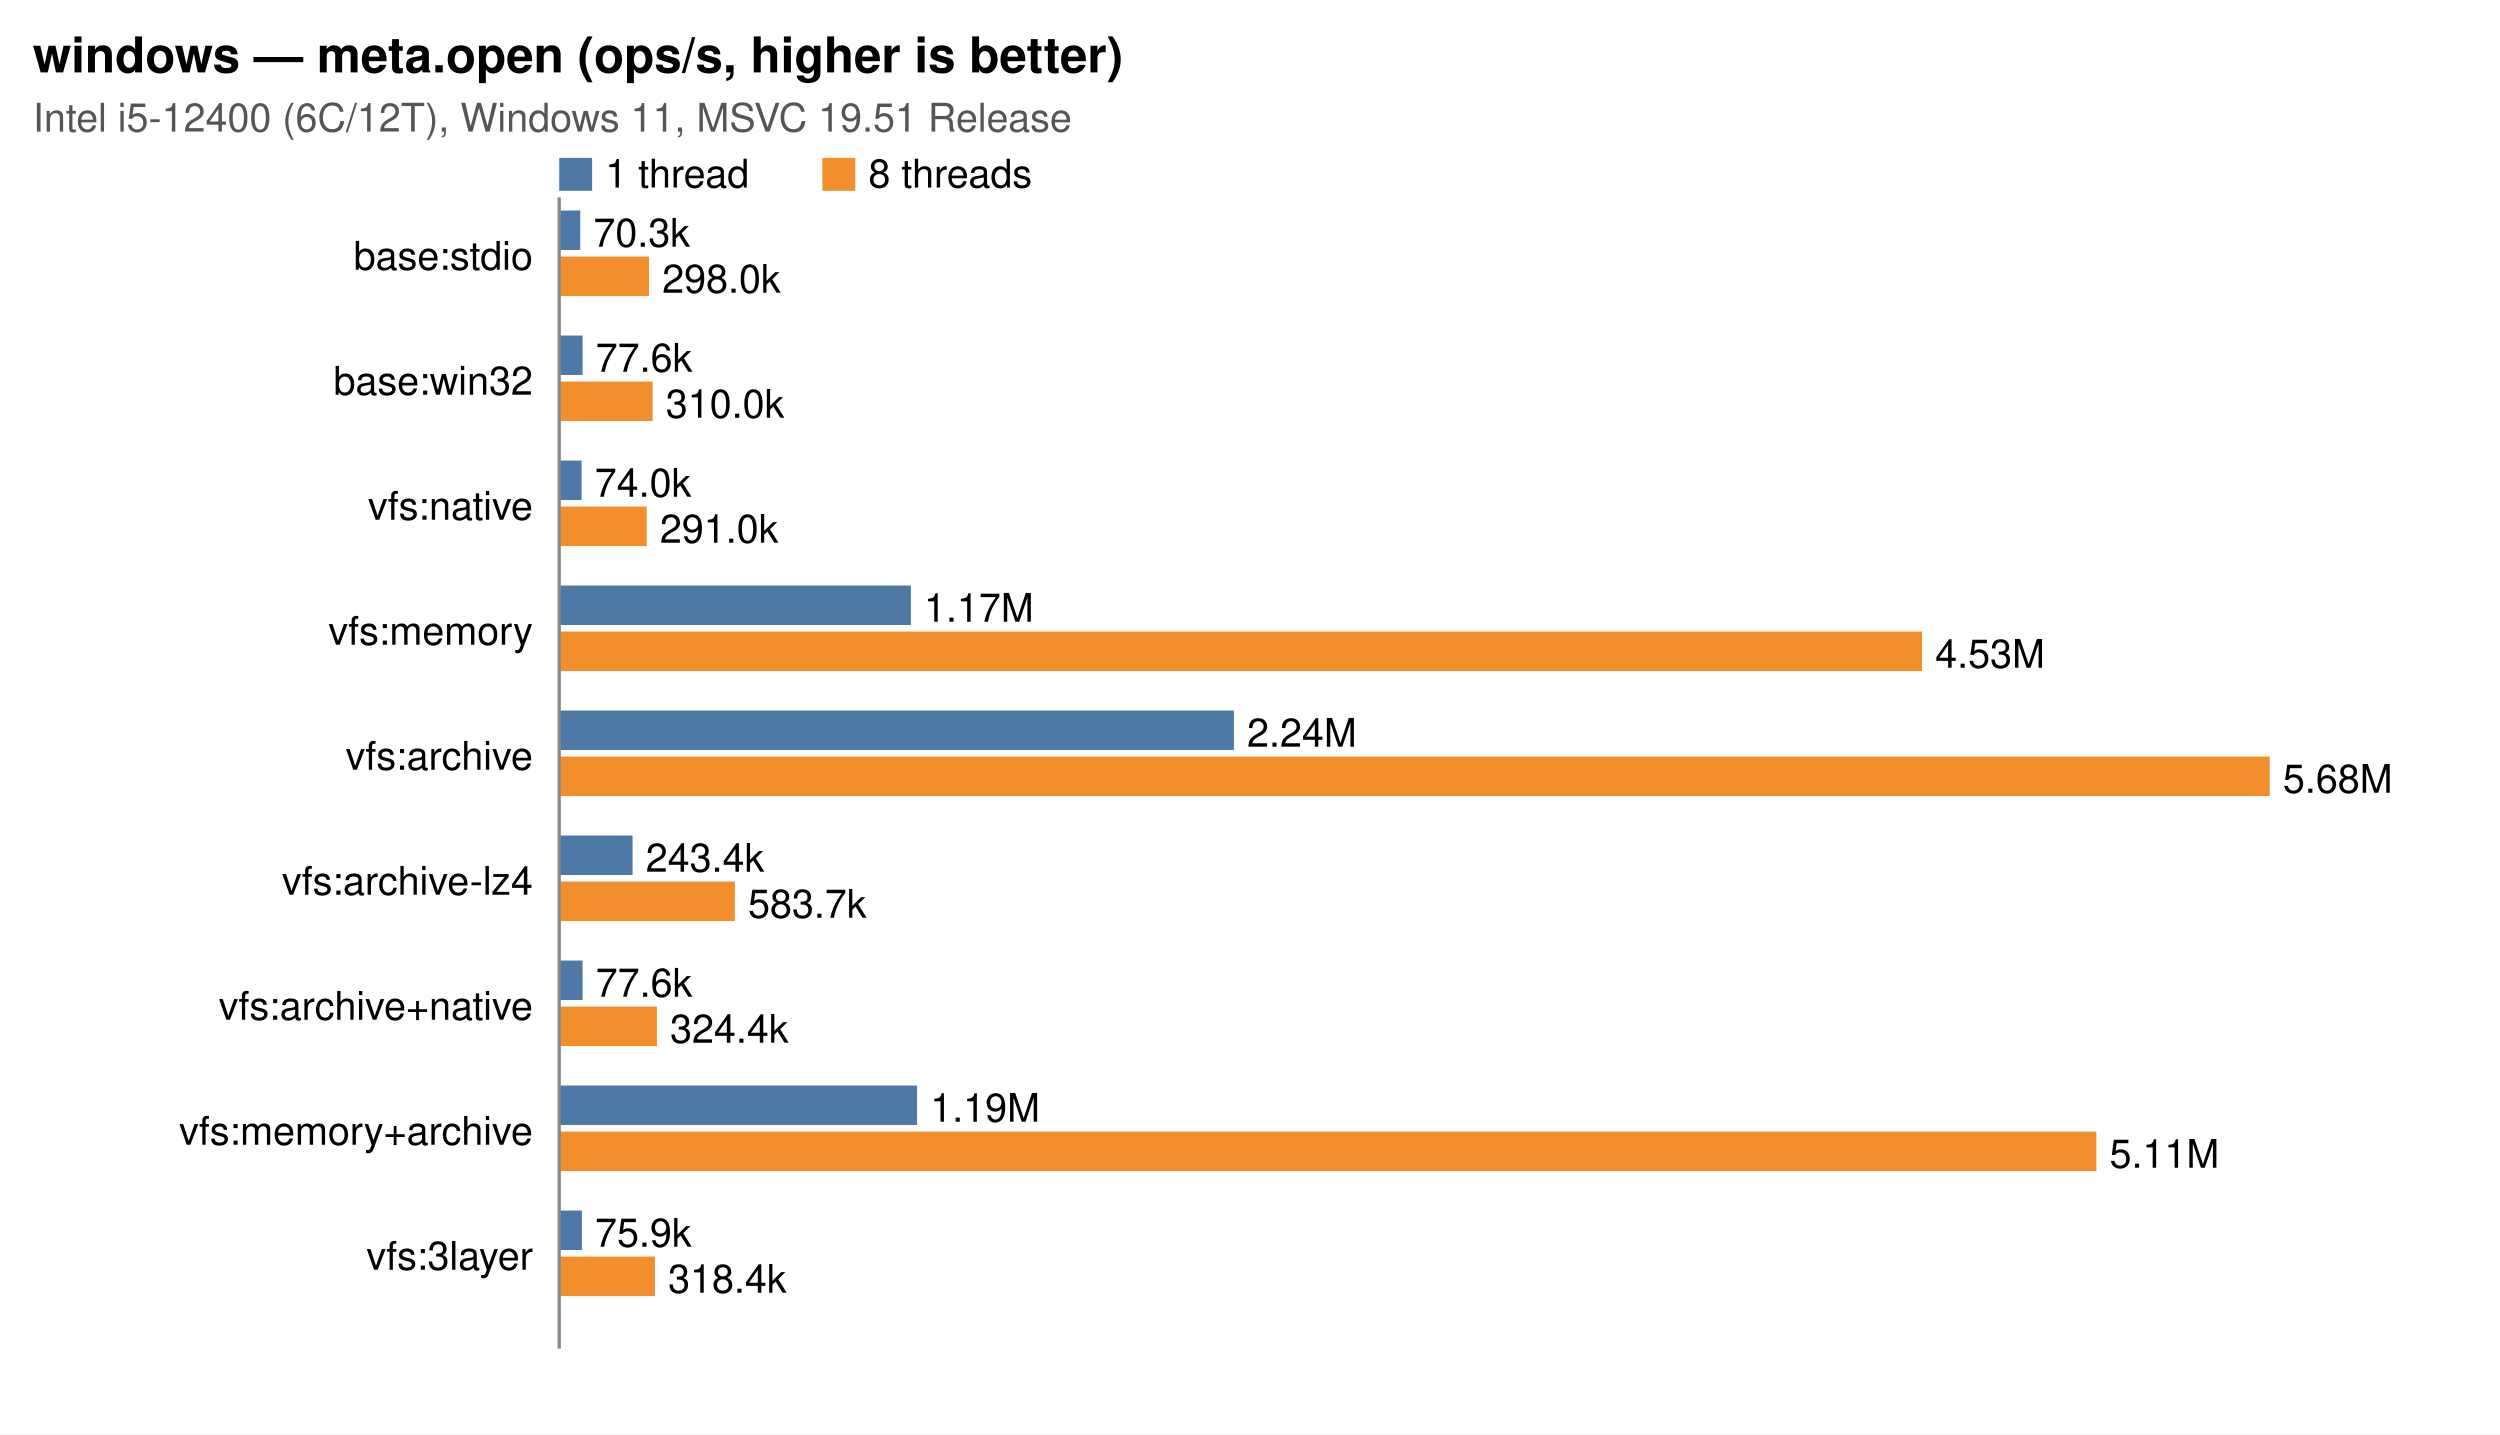
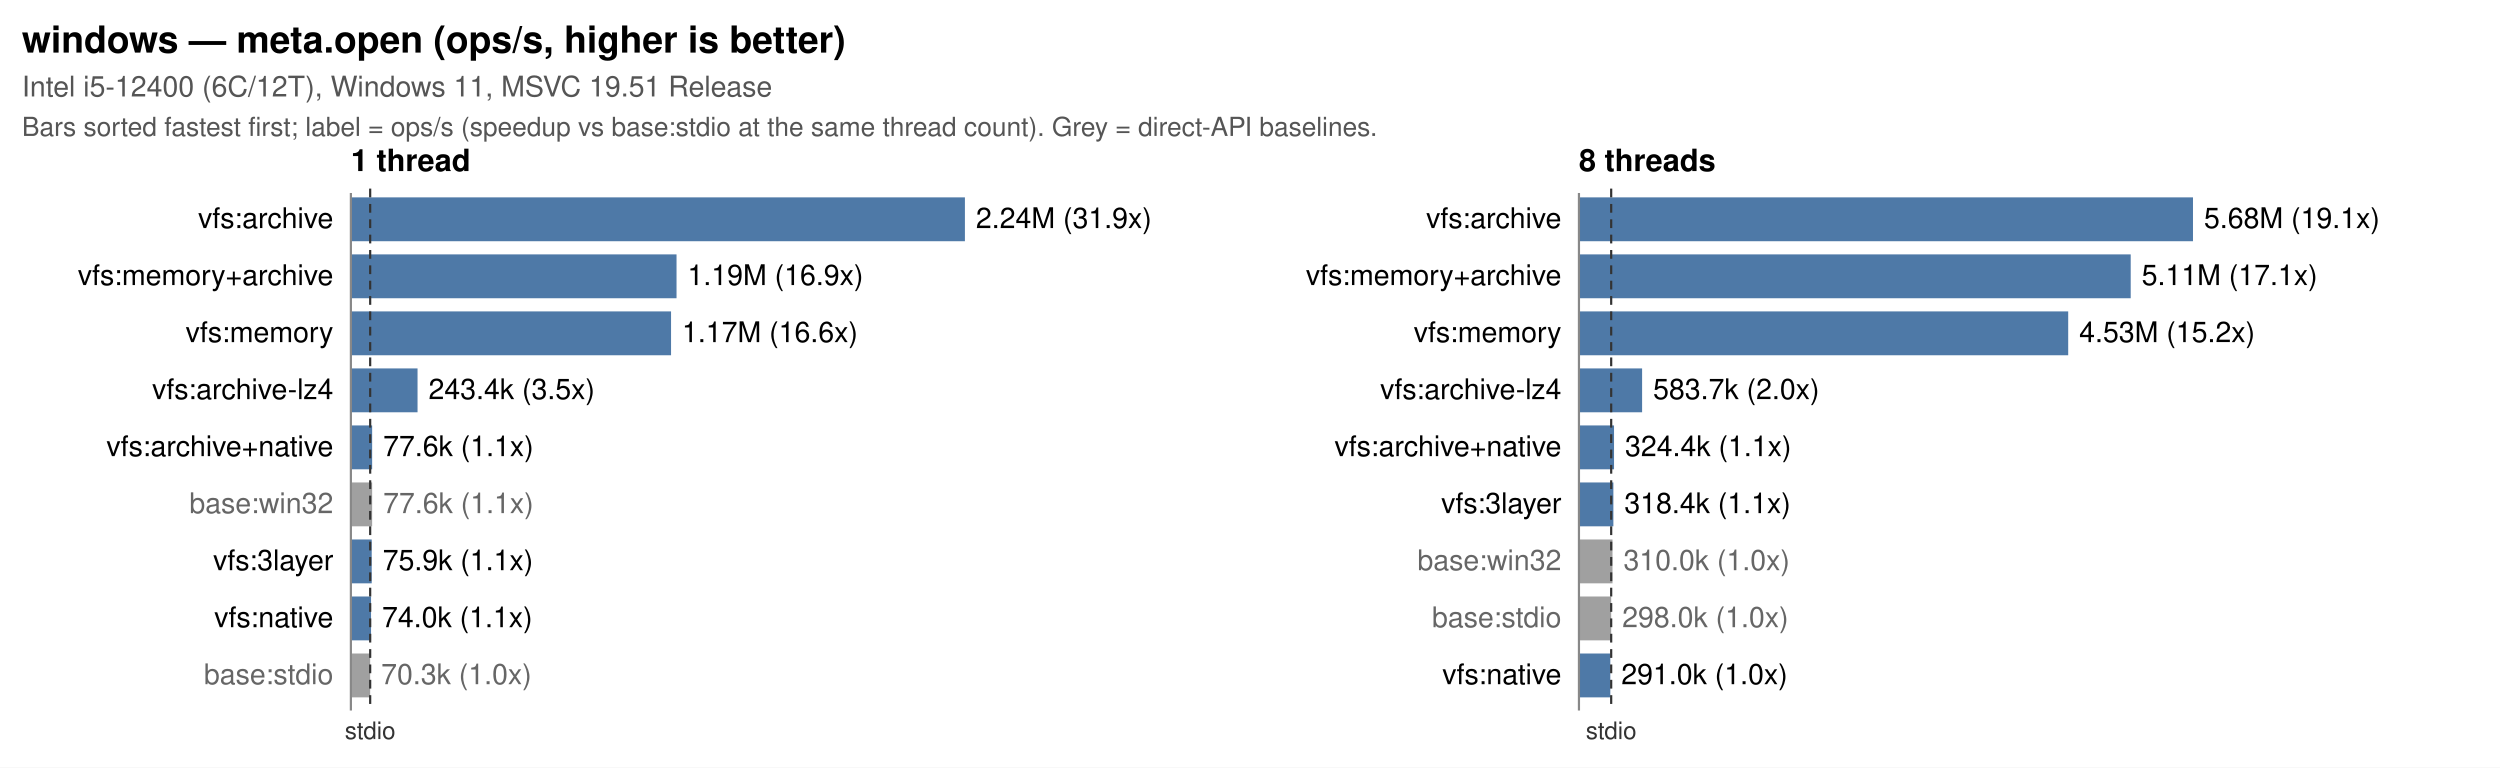
- <svg xmlns="http://www.w3.org/2000/svg" width="760" height="436" font-family="Segoe UI,Helvetica,Arial,sans-serif" font-size="12">
+ <svg xmlns="http://www.w3.org/2000/svg" width="1140" height="350" font-family="Segoe UI,Helvetica,Arial,sans-serif" font-size="13">
  <rect width="100%" height="100%" fill="white" />
-   <text x="10" y="22" font-size="15" font-weight="bold">windows — meta.open (ops/s, higher is better)</text>
-   <text x="10" y="40" fill="#555">Intel i5-12400 (6C/12T), Windows 11, MSVC 19.51 Release</text>
-   <rect x="170" y="48" width="10" height="10" fill="#4e79a7" />
-   <text x="184" y="57">1 thread</text>
-   <rect x="250" y="48" width="10" height="10" fill="#f28e2b" />
-   <text x="264" y="57">8 threads</text>
-   <text x="162" y="82" text-anchor="end">base:stdio</text>
-   <rect x="170" y="64" width="6.4" height="12" fill="#4e79a7" />
-   <text x="180.4" y="75">70.3k</text>
-   <rect x="170" y="78" width="27.3" height="12" fill="#f28e2b" />
-   <text x="201.3" y="89">298.0k</text>
-   <text x="162" y="120" text-anchor="end">base:win32</text>
-   <rect x="170" y="102" width="7.1" height="12" fill="#4e79a7" />
-   <text x="181.1" y="113">77.6k</text>
-   <rect x="170" y="116" width="28.4" height="12" fill="#f28e2b" />
-   <text x="202.4" y="127">310.0k</text>
-   <text x="162" y="158" text-anchor="end">vfs:native</text>
-   <rect x="170" y="140" width="6.8" height="12" fill="#4e79a7" />
-   <text x="180.8" y="151">74.0k</text>
-   <rect x="170" y="154" width="26.6" height="12" fill="#f28e2b" />
-   <text x="200.6" y="165">291.0k</text>
-   <text x="162" y="196" text-anchor="end">vfs:memory</text>
-   <rect x="170" y="178" width="106.9" height="12" fill="#4e79a7" />
-   <text x="280.9" y="189">1.17M</text>
-   <rect x="170" y="192" width="414.3" height="12" fill="#f28e2b" />
-   <text x="588.3" y="203">4.53M</text>
-   <text x="162" y="234" text-anchor="end">vfs:archive</text>
-   <rect x="170" y="216" width="205.1" height="12" fill="#4e79a7" />
-   <text x="379.1" y="227">2.24M</text>
-   <rect x="170" y="230" width="520.0" height="12" fill="#f28e2b" />
-   <text x="694.0" y="241">5.68M</text>
-   <text x="162" y="272" text-anchor="end">vfs:archive-lz4</text>
-   <rect x="170" y="254" width="22.3" height="12" fill="#4e79a7" />
-   <text x="196.3" y="265">243.4k</text>
-   <rect x="170" y="268" width="53.4" height="12" fill="#f28e2b" />
-   <text x="227.4" y="279">583.7k</text>
-   <text x="162" y="310" text-anchor="end">vfs:archive+native</text>
-   <rect x="170" y="292" width="7.1" height="12" fill="#4e79a7" />
-   <text x="181.1" y="303">77.6k</text>
-   <rect x="170" y="306" width="29.7" height="12" fill="#f28e2b" />
-   <text x="203.7" y="317">324.4k</text>
-   <text x="162" y="348" text-anchor="end">vfs:memory+archive</text>
-   <rect x="170" y="330" width="108.8" height="12" fill="#4e79a7" />
-   <text x="282.8" y="341">1.19M</text>
-   <rect x="170" y="344" width="467.3" height="12" fill="#f28e2b" />
-   <text x="641.3" y="355">5.11M</text>
-   <text x="162" y="386" text-anchor="end">vfs:3layer</text>
-   <rect x="170" y="368" width="6.9" height="12" fill="#4e79a7" />
-   <text x="180.9" y="379">75.9k</text>
-   <rect x="170" y="382" width="29.1" height="12" fill="#f28e2b" />
-   <text x="203.1" y="393">318.4k</text>
-   <line x1="170" y1="60" x2="170" y2="410" stroke="#888" />
+   <text x="10" y="24" font-size="17" font-weight="bold">windows — meta.open (ops/s, higher is better)</text>
+   <text x="10" y="44" fill="#555">Intel i5-12400 (6C/12T), Windows 11, MSVC 19.51 Release</text>
+   <text x="10" y="62" font-size="12" fill="#555">Bars sorted fastest first; label = ops/s (speedup vs base:stdio at the same thread count). Grey = direct-API baselines.</text>
+   <text x="160" y="78" font-size="14" font-weight="bold">1 thread</text>
+   <text x="152" y="104" text-anchor="end">vfs:archive</text>
+   <rect x="160" y="90" width="280.0" height="20" fill="#4e79a7" />
+   <text x="445.0" y="104">2.24M  (31.9x)</text>
+   <text x="152" y="130" text-anchor="end">vfs:memory+archive</text>
+   <rect x="160" y="116" width="148.5" height="20" fill="#4e79a7" />
+   <text x="313.5" y="130">1.19M  (16.9x)</text>
+   <text x="152" y="156" text-anchor="end">vfs:memory</text>
+   <rect x="160" y="142" width="146.0" height="20" fill="#4e79a7" />
+   <text x="311.0" y="156">1.17M  (16.6x)</text>
+   <text x="152" y="182" text-anchor="end">vfs:archive-lz4</text>
+   <rect x="160" y="168" width="30.4" height="20" fill="#4e79a7" />
+   <text x="195.4" y="182">243.4k  (3.5x)</text>
+   <text x="152" y="208" text-anchor="end">vfs:archive+native</text>
+   <rect x="160" y="194" width="9.7" height="20" fill="#4e79a7" />
+   <text x="174.7" y="208">77.6k  (1.1x)</text>
+   <text x="152" y="234" text-anchor="end" fill="#666">base:win32</text>
+   <rect x="160" y="220" width="9.7" height="20" fill="#a0a0a0" />
+   <text x="174.7" y="234" fill="#666">77.6k  (1.1x)</text>
+   <text x="152" y="260" text-anchor="end">vfs:3layer</text>
+   <rect x="160" y="246" width="9.5" height="20" fill="#4e79a7" />
+   <text x="174.5" y="260">75.9k  (1.1x)</text>
+   <text x="152" y="286" text-anchor="end">vfs:native</text>
+   <rect x="160" y="272" width="9.2" height="20" fill="#4e79a7" />
+   <text x="174.2" y="286">74.0k  (1.1x)</text>
+   <text x="152" y="312" text-anchor="end" fill="#666">base:stdio</text>
+   <rect x="160" y="298" width="8.8" height="20" fill="#a0a0a0" />
+   <text x="173.8" y="312" fill="#666">70.3k  (1.0x)</text>
+   <line x1="160" y1="88" x2="160" y2="324" stroke="#888" />
+   <line x1="168.8" y1="86" x2="168.8" y2="324" stroke="#333" stroke-dasharray="4,3" />
+   <text x="168.8" y="337" font-size="11" fill="#333" text-anchor="middle">stdio</text>
+   <text x="720" y="78" font-size="14" font-weight="bold">8 threads</text>
+   <text x="712" y="104" text-anchor="end">vfs:archive</text>
+   <rect x="720" y="90" width="280.0" height="20" fill="#4e79a7" />
+   <text x="1005.0" y="104">5.68M  (19.1x)</text>
+   <text x="712" y="130" text-anchor="end">vfs:memory+archive</text>
+   <rect x="720" y="116" width="251.6" height="20" fill="#4e79a7" />
+   <text x="976.6" y="130">5.11M  (17.1x)</text>
+   <text x="712" y="156" text-anchor="end">vfs:memory</text>
+   <rect x="720" y="142" width="223.1" height="20" fill="#4e79a7" />
+   <text x="948.1" y="156">4.53M  (15.2x)</text>
+   <text x="712" y="182" text-anchor="end">vfs:archive-lz4</text>
+   <rect x="720" y="168" width="28.8" height="20" fill="#4e79a7" />
+   <text x="753.8" y="182">583.7k  (2.0x)</text>
+   <text x="712" y="208" text-anchor="end">vfs:archive+native</text>
+   <rect x="720" y="194" width="16.0" height="20" fill="#4e79a7" />
+   <text x="741.0" y="208">324.4k  (1.1x)</text>
+   <text x="712" y="234" text-anchor="end">vfs:3layer</text>
+   <rect x="720" y="220" width="15.7" height="20" fill="#4e79a7" />
+   <text x="740.7" y="234">318.4k  (1.1x)</text>
+   <text x="712" y="260" text-anchor="end" fill="#666">base:win32</text>
+   <rect x="720" y="246" width="15.3" height="20" fill="#a0a0a0" />
+   <text x="740.3" y="260" fill="#666">310.0k  (1.0x)</text>
+   <text x="712" y="286" text-anchor="end" fill="#666">base:stdio</text>
+   <rect x="720" y="272" width="14.7" height="20" fill="#a0a0a0" />
+   <text x="739.7" y="286" fill="#666">298.0k  (1.0x)</text>
+   <text x="712" y="312" text-anchor="end">vfs:native</text>
+   <rect x="720" y="298" width="14.3" height="20" fill="#4e79a7" />
+   <text x="739.3" y="312">291.0k  (1.0x)</text>
+   <line x1="720" y1="88" x2="720" y2="324" stroke="#888" />
+   <line x1="734.7" y1="86" x2="734.7" y2="324" stroke="#333" stroke-dasharray="4,3" />
+   <text x="734.7" y="337" font-size="11" fill="#333" text-anchor="middle">stdio</text>
</svg>
